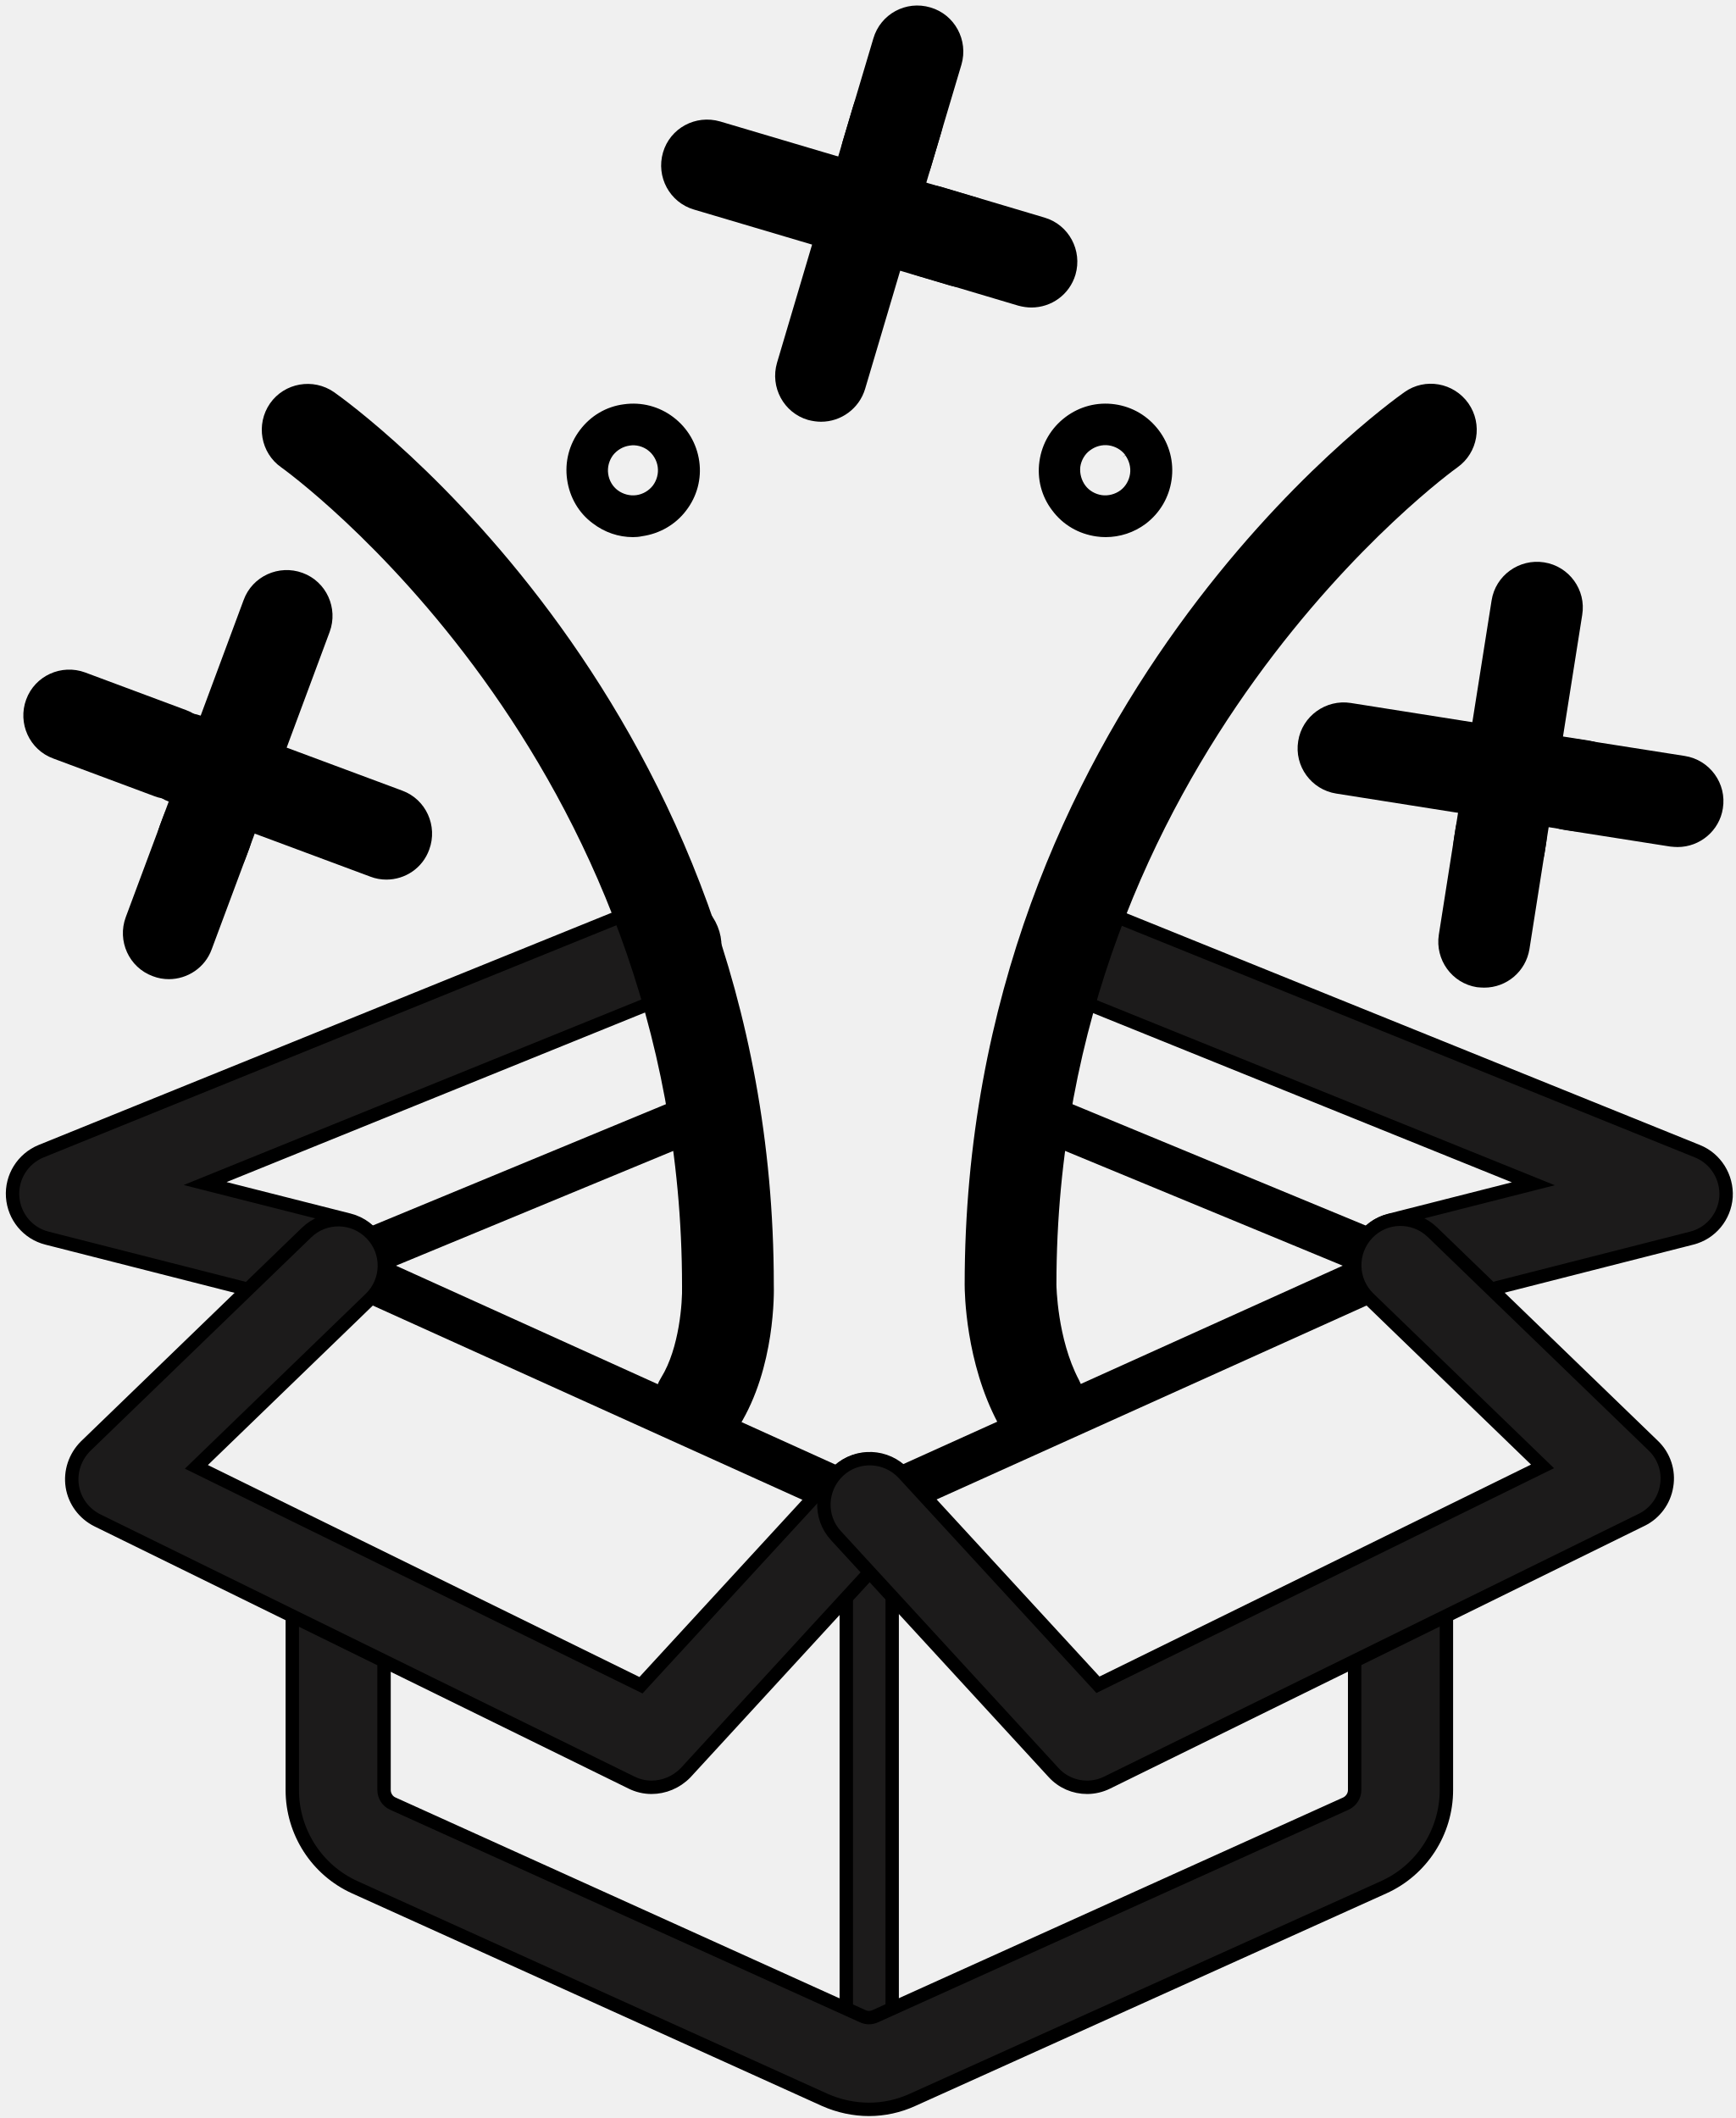
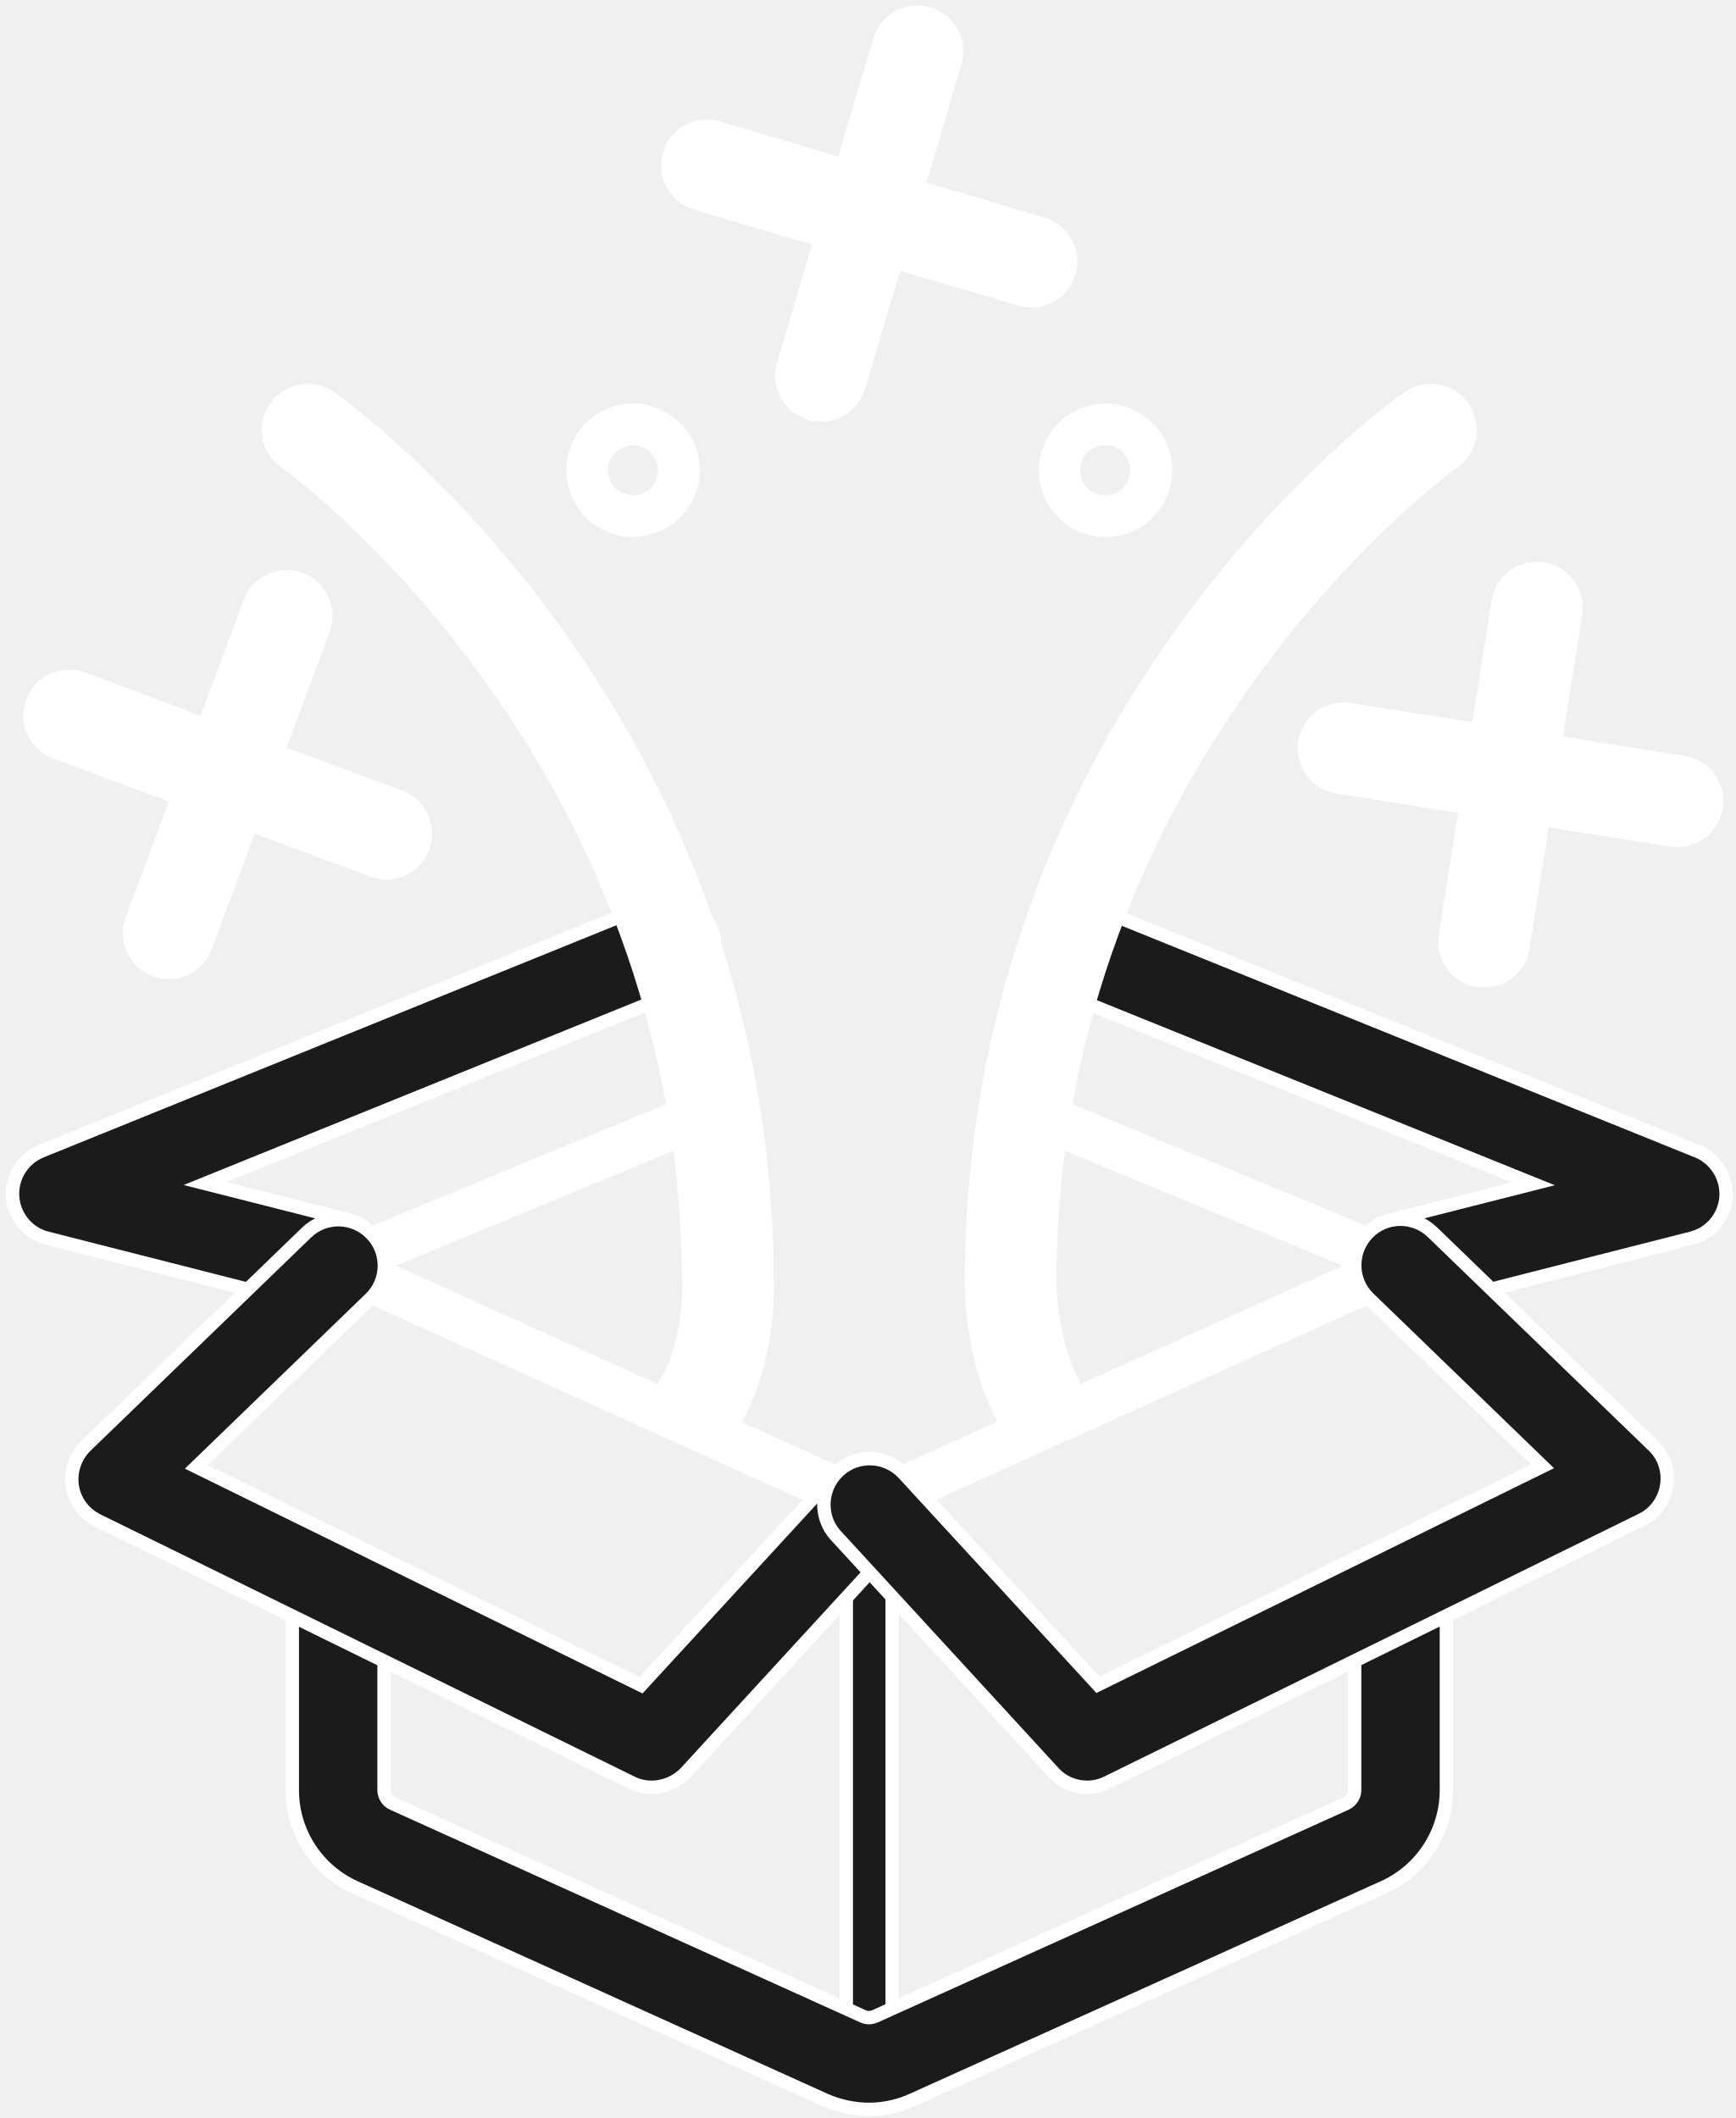
<svg xmlns="http://www.w3.org/2000/svg" width="127px" height="155px" viewBox="0 0 127 155" version="1.1">
-   <g id="Page-1" stroke="none" stroke-width="1" fill="none" fill-rule="evenodd">
-     <g id="services-launch-icon" fill-rule="nonzero">
-       <g id="Path" transform="translate(48.2208, 0.160055)" fill="#000000">
-         <path d="M16.664,14.521 C16.345,14.521 16.026,14.471 15.707,14.387 C13.928,13.866 12.921,11.986 13.441,10.207 L15.691,2.652 C16.211,0.873 18.074,-0.151 19.871,0.386 C21.65,0.907 22.657,2.787 22.137,4.566 L19.887,12.12 C19.451,13.564 18.125,14.521 16.664,14.521 Z" />
-         <path d="M11.863,30.704 C11.544,30.704 11.225,30.654 10.906,30.57 C9.127,30.049 8.119,28.169 8.64,26.39 L14.213,7.605 C14.734,5.825 16.614,4.801 18.393,5.338 C20.173,5.859 21.18,7.739 20.66,9.518 L15.086,28.303 C14.65,29.747 13.324,30.704 11.863,30.704 Z" />
-         <path d="M27.257,22.344 C26.938,22.344 26.619,22.294 26.3,22.21 L18.746,19.96 C16.966,19.44 15.959,17.56 16.48,15.78 C17,14.001 18.88,12.977 20.66,13.514 L28.214,15.763 C29.993,16.284 31.001,18.164 30.48,19.943 C30.044,21.404 28.717,22.344 27.257,22.344 Z" />
-         <path d="M22.305,20.883 C21.986,20.883 21.667,20.833 21.348,20.749 L2.563,15.176 C0.783,14.655 -0.224,12.775 0.297,10.996 C0.817,9.216 2.68,8.209 4.477,8.729 L23.262,14.303 C25.041,14.823 26.048,16.703 25.528,18.483 C25.091,19.927 23.748,20.883 22.305,20.883 Z" />
-       </g>
-       <g id="Path" transform="translate(1.496122, 41.38223)" fill="#000000">
-         <path d="M13.346,23.594 C12.96,23.594 12.557,23.526 12.171,23.375 C10.425,22.737 9.552,20.79 10.19,19.061 L16.334,2.526 C16.972,0.78 18.919,-0.093 20.648,0.545 C22.394,1.183 23.267,3.13 22.629,4.859 L16.485,21.394 C15.998,22.754 14.706,23.594 13.346,23.594 Z" />
-         <path d="M10.861,30.275 C10.475,30.275 10.072,30.208 9.686,30.057 C7.94,29.419 7.067,27.472 7.705,25.742 L10.458,18.356 C11.096,16.61 13.044,15.737 14.773,16.375 C16.519,17.013 17.392,18.96 16.754,20.689 L14.001,28.076 C13.514,29.436 12.221,30.275 10.861,30.275 Z" />
-         <path d="M26.776,22.989 C26.39,22.989 25.987,22.922 25.601,22.771 L10.895,17.298 C9.149,16.66 8.276,14.713 8.914,12.984 C9.552,11.238 11.499,10.365 13.228,11.003 L27.934,16.476 C29.68,17.114 30.553,19.061 29.915,20.79 C29.428,22.15 28.152,22.989 26.776,22.989 Z" />
-         <path d="M10.962,17.097 C10.576,17.097 10.173,17.03 9.787,16.879 L2.401,14.126 C0.655,13.488 -0.218,11.54 0.42,9.811 C1.058,8.065 3.005,7.192 4.734,7.83 L12.12,10.583 C13.866,11.221 14.739,13.169 14.101,14.898 C13.615,16.258 12.322,17.097 10.962,17.097 Z" />
-       </g>
-       <g id="Path" transform="translate(94.75896, 40.91592)" fill="#000000">
-         <path d="M14.965,24.329 C14.797,24.329 14.612,24.312 14.428,24.295 C12.598,24.01 11.339,22.28 11.641,20.451 L14.394,3.025 C14.68,1.196 16.409,-0.047 18.238,0.239 C20.068,0.524 21.327,2.253 21.025,4.083 L18.272,21.508 C18.02,23.137 16.593,24.329 14.965,24.329 Z" />
-         <path d="M13.857,31.362 C13.689,31.362 13.504,31.346 13.32,31.329 C11.49,31.043 10.248,29.314 10.533,27.485 L11.759,19.695 C12.044,17.865 13.773,16.623 15.603,16.909 C17.433,17.194 18.675,18.923 18.39,20.753 L17.164,28.542 C16.895,30.187 15.485,31.362 13.857,31.362 Z" />
-         <path d="M28.009,21.072 C27.841,21.072 27.656,21.055 27.472,21.038 L19.682,19.813 C17.852,19.527 16.593,17.798 16.895,15.968 C17.181,14.139 18.927,12.896 20.74,13.182 L28.529,14.407 C30.359,14.693 31.618,16.422 31.316,18.252 C31.064,19.88 29.637,21.072 28.009,21.072 Z" />
-         <path d="M20.975,19.947 C20.807,19.947 20.622,19.93 20.438,19.913 L3.029,17.16 C1.199,16.875 -0.06,15.146 0.242,13.316 C0.528,11.486 2.274,10.244 4.087,10.529 L21.512,13.282 C23.342,13.568 24.601,15.297 24.299,17.127 C24.03,18.772 22.603,19.947 20.975,19.947 Z" />
-       </g>
-       <path d="M63.609,152.186 C62.686,152.186 61.93,151.431 61.93,150.507 L61.93,111.678 C61.93,110.755 62.686,109.999 63.609,109.999 C64.532,109.999 65.288,110.755 65.288,111.678 L65.288,150.507 C65.288,151.431 64.532,152.186 63.609,152.186 Z" id="Path" stroke="#000000" stroke-width="0.98" fill="#1C1B1B" />
-       <path d="M63.592,154.368 C62.501,154.368 61.393,154.133 60.369,153.68 L25.972,138.118 C23.185,136.859 21.389,134.072 21.389,131 L21.389,116.412 C21.389,114.566 22.9,113.055 24.747,113.055 C26.593,113.055 28.104,114.566 28.104,116.412 L28.104,131 C28.104,131.42 28.356,131.823 28.742,131.991 L63.139,147.553 C63.425,147.687 63.743,147.687 64.046,147.553 L98.493,131.991 C98.879,131.806 99.131,131.42 99.131,131 L99.131,116.412 C99.131,114.566 100.642,113.055 102.489,113.055 C104.335,113.055 105.846,114.566 105.846,116.412 L105.846,131 C105.846,134.056 104.05,136.859 101.246,138.118 L66.799,153.663 C65.775,154.133 64.684,154.368 63.592,154.368 Z" id="Path" stroke="#000000" stroke-width="0.98" fill="#1C1B1B" />
-       <path d="M63.576,111.796 C63.341,111.796 63.106,111.745 62.887,111.645 L24.058,94.085 C23.454,93.816 23.068,93.195 23.068,92.524 C23.068,91.852 23.487,91.265 24.109,90.996 L51.573,79.631 C52.429,79.279 53.419,79.682 53.772,80.538 C54.124,81.394 53.721,82.384 52.865,82.737 L28.977,92.625 L63.576,108.287 L98.258,92.625 L75.36,83.157 C74.504,82.804 74.101,81.814 74.454,80.957 C74.806,80.101 75.78,79.698 76.653,80.051 L103.143,91.013 C103.764,91.265 104.167,91.869 104.185,92.541 C104.201,93.212 103.815,93.816 103.194,94.102 L64.264,111.661 C64.046,111.762 63.811,111.796 63.576,111.796 Z" id="Path" fill="#000000" />
-       <g id="Path" transform="translate(0.750019, 65.63057)" fill="#1C1B1B" stroke="#000000" stroke-width="0.98">
-         <path d="M23.946,30.284 C23.678,30.284 23.392,30.251 23.124,30.184 L2.693,24.98 C1.283,24.627 0.276,23.402 0.175,21.958 C0.075,20.514 0.914,19.171 2.257,18.617 L46.945,0.504 C48.657,-0.185 50.621,0.638 51.309,2.35 C52.015,4.063 51.175,6.027 49.463,6.715 L14.26,20.984 L24.786,23.653 C26.582,24.107 27.673,25.936 27.22,27.733 C26.817,29.277 25.44,30.284 23.946,30.284 Z" />
-         <path d="M101.772,30.284 C100.278,30.284 98.902,29.277 98.515,27.749 C98.062,25.953 99.153,24.123 100.95,23.67 L111.458,21.001 L76.977,7.067 C75.265,6.379 74.426,4.415 75.114,2.703 C75.802,0.99 77.766,0.151 79.479,0.839 L123.461,18.617 C124.804,19.154 125.644,20.514 125.56,21.958 C125.459,23.402 124.452,24.627 123.042,24.98 L102.612,30.184 C102.326,30.251 102.041,30.284 101.772,30.284 Z" />
-       </g>
-       <g id="Path" transform="translate(4.853584, 89.1328)" fill="#1C1B1B" stroke="#000000" stroke-width="0.98">
-         <path d="M42.824,41.666 C42.321,41.666 41.817,41.549 41.347,41.314 L2.266,22.126 C1.293,21.639 0.604,20.716 0.436,19.641 C0.269,18.567 0.638,17.476 1.41,16.703 L17.576,1.074 C18.903,-0.218 21.035,-0.185 22.327,1.158 C23.62,2.485 23.586,4.617 22.243,5.909 L9.518,18.214 L42.052,34.196 L56.271,18.735 C57.53,17.375 59.645,17.274 61.022,18.533 C62.382,19.792 62.482,21.907 61.223,23.284 L45.309,40.609 C44.637,41.297 43.731,41.666 42.824,41.666 Z" />
-         <path d="M74.704,41.666 C73.78,41.666 72.891,41.297 72.236,40.575 L56.321,23.25 C55.062,21.891 55.163,19.759 56.523,18.5 C57.883,17.241 60.015,17.341 61.274,18.701 L75.493,34.162 L108.026,18.181 L95.302,5.876 C93.975,4.583 93.942,2.468 95.218,1.125 C96.493,-0.218 98.625,-0.252 99.968,1.041 L116.135,16.67 C116.924,17.425 117.293,18.533 117.108,19.608 C116.94,20.682 116.252,21.622 115.278,22.092 L76.181,41.314 C75.711,41.549 75.19,41.666 74.704,41.666 Z" />
-       </g>
-       <g id="Shape" transform="translate(41.03957, 29.1648)" fill="#000000">
-         <path d="M39.861,10.143 C39.642,10.143 39.407,10.126 39.189,10.093 C37.896,9.908 36.755,9.254 35.966,8.196 C35.177,7.172 34.841,5.879 35.026,4.587 C35.21,3.294 35.882,2.153 36.923,1.364 C37.964,0.574 39.256,0.239 40.549,0.423 C41.841,0.608 42.966,1.28 43.755,2.32 C44.544,3.361 44.88,4.654 44.695,5.946 C44.511,7.239 43.839,8.381 42.798,9.17 C41.942,9.808 40.918,10.143 39.861,10.143 Z M38.383,6.366 C38.669,6.752 39.122,7.004 39.592,7.071 C40.062,7.138 40.566,7.004 40.952,6.719 C41.338,6.433 41.59,5.98 41.657,5.51 C41.724,5.023 41.59,4.536 41.304,4.15 L41.052,4.335 L41.304,4.133 C41.304,4.133 41.304,4.133 41.304,4.133 C41.019,3.747 40.566,3.495 40.096,3.428 C39.609,3.361 39.122,3.495 38.719,3.798 C38.35,4.066 38.081,4.52 38.014,5.006 C37.964,5.493 38.098,5.98 38.383,6.366 Z" />
-         <path d="M5.279,10.143 C4.221,10.143 3.197,9.791 2.341,9.136 C1.317,8.381 0.645,7.239 0.461,5.93 C0.276,4.637 0.612,3.344 1.401,2.304 C2.19,1.263 3.315,0.591 4.607,0.423 C5.9,0.239 7.192,0.574 8.233,1.364 C9.274,2.153 9.946,3.294 10.13,4.587 C10.315,5.879 9.962,7.172 9.173,8.196 C8.401,9.22 7.243,9.891 5.95,10.076 C5.715,10.126 5.497,10.143 5.279,10.143 Z M3.818,4.15 C3.818,4.15 3.818,4.167 3.818,4.15 C3.533,4.536 3.398,5.023 3.466,5.51 C3.533,5.997 3.785,6.433 4.171,6.719 C4.557,7.004 5.06,7.138 5.53,7.071 C6.017,7.004 6.454,6.735 6.739,6.366 C7.025,5.98 7.159,5.493 7.092,5.006 C7.025,4.52 6.756,4.066 6.37,3.781 C6.017,3.512 5.514,3.361 5.027,3.445 C4.557,3.512 4.12,3.764 3.818,4.15 L4.07,4.335 L3.818,4.15 Z" />
-       </g>
-       <g id="Path" transform="translate(18.74975, 27.95238)" fill="#000000">
-         <path d="M32.47,77.985 C31.866,77.985 31.245,77.817 30.708,77.481 C29.13,76.507 28.66,74.426 29.633,72.864 C30.976,70.699 31.195,67.308 31.161,66.183 C31.161,27.32 2.119,6.454 1.834,6.252 C0.323,5.195 -0.047,3.096 1.011,1.569 C2.069,0.058 4.167,-0.311 5.695,0.746 C7.004,1.669 37.876,23.845 37.876,66.066 C37.893,66.569 37.993,72.126 35.341,76.407 C34.686,77.431 33.595,77.985 32.47,77.985 Z" />
-         <path d="M57.248,77.968 C56.04,77.968 54.881,77.33 54.277,76.188 C51.91,71.74 51.843,66.636 51.843,66.066 C51.843,23.845 82.715,1.669 84.024,0.746 C85.535,-0.328 87.633,0.041 88.708,1.569 C89.765,3.08 89.413,5.178 87.902,6.252 L87.902,6.252 C87.6,6.454 58.558,27.438 58.558,66.066 C58.558,66.099 58.608,70.011 60.203,73.032 C61.076,74.677 60.455,76.709 58.81,77.582 C58.323,77.85 57.786,77.968 57.248,77.968 Z" />
+   <g id="home" stroke="none" stroke-width="1" fill="none" fill-rule="evenodd">
+     <g id="zerodark-home-desktop-copy-5" transform="translate(-971, -2834)" fill-rule="nonzero">
+       <g id="Group-20" transform="translate(4, 0)">
+         <g id="Group" transform="translate(967.75, 2834.16)">
+           <g transform="translate(47.47078, 0)" fill="#FFFFFF" id="Path">
+             <path d="M16.664,14.521 C16.345,14.521 16.026,14.471 15.707,14.387 C13.928,13.866 12.921,11.986 13.441,10.207 L15.691,2.652 C16.211,0.873 18.074,-0.151 19.871,0.386 C21.65,0.907 22.657,2.787 22.137,4.566 L19.887,12.12 C19.451,13.564 18.125,14.521 16.664,14.521 Z" />
+             <path d="M11.863,30.704 C11.544,30.704 11.225,30.654 10.906,30.57 C9.127,30.049 8.119,28.169 8.64,26.39 L14.213,7.605 C14.734,5.825 16.614,4.801 18.393,5.338 C20.173,5.859 21.18,7.739 20.66,9.518 L15.086,28.303 C14.65,29.747 13.324,30.704 11.863,30.704 Z" />
+             <path d="M27.257,22.344 C26.938,22.344 26.619,22.294 26.3,22.21 L18.746,19.96 C16.966,19.44 15.959,17.56 16.48,15.78 C17,14.001 18.88,12.977 20.66,13.514 L28.214,15.763 C29.993,16.284 31.001,18.164 30.48,19.943 C30.044,21.404 28.717,22.344 27.257,22.344 Z" />
+             <path d="M22.305,20.883 C21.986,20.883 21.667,20.833 21.348,20.749 L2.563,15.176 C0.783,14.655 -0.224,12.775 0.297,10.996 C0.817,9.216 2.68,8.209 4.477,8.729 L23.262,14.303 C25.041,14.823 26.048,16.703 25.528,18.483 C25.091,19.927 23.748,20.883 22.305,20.883 Z" />
+           </g>
+           <g transform="translate(0.746103, 41.22218)" fill="#FFFFFF" id="Path">
+             <path d="M13.346,23.594 C12.96,23.594 12.557,23.526 12.171,23.375 C10.425,22.737 9.552,20.79 10.19,19.061 L16.334,2.526 C16.972,0.78 18.919,-0.093 20.648,0.545 C22.394,1.183 23.267,3.13 22.629,4.859 L16.485,21.394 C15.998,22.754 14.706,23.594 13.346,23.594 Z" />
+             <path d="M10.861,30.275 C10.475,30.275 10.072,30.208 9.686,30.057 C7.94,29.419 7.067,27.472 7.705,25.742 L10.458,18.356 C11.096,16.61 13.044,15.737 14.773,16.375 C16.519,17.013 17.392,18.96 16.754,20.689 L14.001,28.076 C13.514,29.436 12.221,30.275 10.861,30.275 Z" />
+             <path d="M26.776,22.989 C26.39,22.989 25.987,22.922 25.601,22.771 L10.895,17.298 C9.149,16.66 8.276,14.713 8.914,12.984 C9.552,11.238 11.499,10.365 13.228,11.003 L27.934,16.476 C29.68,17.114 30.553,19.061 29.915,20.79 C29.428,22.15 28.152,22.989 26.776,22.989 Z" />
+             <path d="M10.962,17.097 C10.576,17.097 10.173,17.03 9.787,16.879 L2.401,14.126 C0.655,13.488 -0.218,11.54 0.42,9.811 C1.058,8.065 3.005,7.192 4.734,7.83 L12.12,10.583 C13.866,11.221 14.739,13.169 14.101,14.898 C13.615,16.258 12.322,17.097 10.962,17.097 Z" />
+           </g>
+           <g transform="translate(94.00894, 40.75586)" fill="#FFFFFF" id="Path">
+             <path d="M14.965,24.329 C14.797,24.329 14.612,24.312 14.428,24.295 C12.598,24.01 11.339,22.28 11.641,20.451 L14.394,3.025 C14.68,1.196 16.409,-0.047 18.238,0.239 C20.068,0.524 21.327,2.253 21.025,4.083 L18.272,21.508 C18.02,23.137 16.593,24.329 14.965,24.329 Z" />
+             <path d="M13.857,31.362 C13.689,31.362 13.504,31.346 13.32,31.329 C11.49,31.043 10.248,29.314 10.533,27.485 L11.759,19.695 C12.044,17.865 13.773,16.623 15.603,16.909 C17.433,17.194 18.675,18.923 18.39,20.753 L17.164,28.542 C16.895,30.187 15.485,31.362 13.857,31.362 Z" />
+             <path d="M28.009,21.072 C27.841,21.072 27.656,21.055 27.472,21.038 L19.682,19.813 C17.852,19.527 16.593,17.798 16.895,15.968 C17.181,14.139 18.927,12.896 20.74,13.182 L28.529,14.407 C30.359,14.693 31.618,16.422 31.316,18.252 C31.064,19.88 29.637,21.072 28.009,21.072 Z" />
+             <path d="M20.975,19.947 C20.807,19.947 20.622,19.93 20.438,19.913 L3.029,17.16 C1.199,16.875 -0.06,15.146 0.242,13.316 C0.528,11.486 2.274,10.244 4.087,10.529 L21.512,13.282 C23.342,13.568 24.601,15.297 24.299,17.127 C24.03,18.772 22.603,19.947 20.975,19.947 Z" />
+           </g>
+           <path d="M62.859,152.026 C61.936,152.026 61.18,151.27 61.18,150.347 L61.18,111.518 C61.18,110.595 61.936,109.839 62.859,109.839 C63.782,109.839 64.538,110.595 64.538,111.518 L64.538,150.347 C64.538,151.27 63.782,152.026 62.859,152.026 Z" id="Path" stroke="#FFFFFF" stroke-width="0.98" fill="#1C1B1B" />
+           <path d="M62.842,154.208 C61.751,154.208 60.643,153.973 59.619,153.52 L25.222,137.958 C22.435,136.699 20.639,133.912 20.639,130.84 L20.639,116.252 C20.639,114.406 22.15,112.895 23.997,112.895 C25.843,112.895 27.354,114.406 27.354,116.252 L27.354,130.84 C27.354,131.26 27.606,131.663 27.992,131.831 L62.389,147.393 C62.674,147.527 62.993,147.527 63.296,147.393 L97.743,131.831 C98.129,131.646 98.381,131.26 98.381,130.84 L98.381,116.252 C98.381,114.406 99.892,112.895 101.739,112.895 C103.585,112.895 105.096,114.406 105.096,116.252 L105.096,130.84 C105.096,133.896 103.3,136.699 100.496,137.958 L66.049,153.503 C65.025,153.973 63.934,154.208 62.842,154.208 Z" id="Path" stroke="#FFFFFF" stroke-width="0.98" fill="#1C1B1B" />
+           <path d="M62.826,111.636 C62.591,111.636 62.356,111.585 62.137,111.485 L23.308,93.925 C22.704,93.656 22.318,93.035 22.318,92.364 C22.318,91.692 22.737,91.105 23.359,90.836 L50.823,79.471 C51.679,79.119 52.669,79.521 53.022,80.378 C53.374,81.234 52.971,82.224 52.115,82.577 L28.227,92.465 L62.826,108.127 L97.508,92.465 L74.61,82.996 C73.754,82.644 73.351,81.653 73.704,80.797 C74.056,79.941 75.03,79.538 75.903,79.891 L102.393,90.853 C103.014,91.105 103.417,91.709 103.435,92.381 C103.451,93.052 103.065,93.656 102.444,93.942 L63.514,111.501 C63.296,111.602 63.061,111.636 62.826,111.636 Z" id="Path" fill="#FFFFFF" />
+           <g transform="translate(0, 65.47051)" fill="#1C1B1B" id="Path" stroke="#FFFFFF" stroke-width="0.98">
+             <path d="M23.946,30.284 C23.678,30.284 23.392,30.251 23.124,30.184 L2.693,24.98 C1.283,24.627 0.276,23.402 0.175,21.958 C0.075,20.514 0.914,19.171 2.257,18.617 L46.945,0.504 C48.657,-0.185 50.621,0.638 51.309,2.35 C52.015,4.063 51.175,6.027 49.463,6.715 L14.26,20.984 L24.786,23.653 C26.582,24.107 27.673,25.936 27.22,27.733 C26.817,29.277 25.44,30.284 23.946,30.284 Z" />
+             <path d="M101.772,30.284 C100.278,30.284 98.902,29.277 98.515,27.749 C98.062,25.953 99.153,24.123 100.95,23.67 L111.458,21.001 L76.977,7.067 C75.265,6.379 74.426,4.415 75.114,2.703 C75.802,0.99 77.766,0.151 79.479,0.839 L123.461,18.617 C124.804,19.154 125.644,20.514 125.56,21.958 C125.459,23.402 124.452,24.627 123.042,24.98 L102.612,30.184 C102.326,30.251 102.041,30.284 101.772,30.284 Z" />
+           </g>
+           <g transform="translate(4.103565, 88.97275)" fill="#1C1B1B" id="Path" stroke="#FFFFFF" stroke-width="0.98">
+             <path d="M42.824,41.666 C42.321,41.666 41.817,41.549 41.347,41.314 L2.266,22.126 C1.293,21.639 0.604,20.716 0.436,19.641 C0.269,18.567 0.638,17.476 1.41,16.703 L17.576,1.074 C18.903,-0.218 21.035,-0.185 22.327,1.158 C23.62,2.485 23.586,4.617 22.243,5.909 L9.518,18.214 L42.052,34.196 L56.271,18.735 C57.53,17.375 59.645,17.274 61.022,18.533 C62.382,19.792 62.482,21.907 61.223,23.284 L45.309,40.609 C44.637,41.297 43.731,41.666 42.824,41.666 Z" />
+             <path d="M74.704,41.666 C73.78,41.666 72.891,41.297 72.236,40.575 L56.321,23.25 C55.062,21.891 55.163,19.759 56.523,18.5 C57.883,17.241 60.015,17.341 61.274,18.701 L75.493,34.162 L108.026,18.181 L95.302,5.876 C93.975,4.583 93.942,2.468 95.218,1.125 C96.493,-0.218 98.625,-0.252 99.968,1.041 L116.135,16.67 C116.924,17.425 117.293,18.533 117.108,19.608 C116.94,20.682 116.252,21.622 115.278,22.092 L76.181,41.314 C75.711,41.549 75.19,41.666 74.704,41.666 Z" />
+           </g>
+           <g transform="translate(40.28955, 29.00474)" fill="#FFFFFF" id="Shape">
+             <path d="M39.861,10.143 C39.642,10.143 39.407,10.126 39.189,10.093 C37.896,9.908 36.755,9.254 35.966,8.196 C35.177,7.172 34.841,5.879 35.026,4.587 C35.21,3.294 35.882,2.153 36.923,1.364 C37.964,0.574 39.256,0.239 40.549,0.423 C41.841,0.608 42.966,1.28 43.755,2.32 C44.544,3.361 44.88,4.654 44.695,5.946 C44.511,7.239 43.839,8.381 42.798,9.17 C41.942,9.808 40.918,10.143 39.861,10.143 Z M38.383,6.366 C38.669,6.752 39.122,7.004 39.592,7.071 C40.062,7.138 40.566,7.004 40.952,6.719 C41.338,6.433 41.59,5.98 41.657,5.51 C41.724,5.023 41.59,4.536 41.304,4.15 L41.052,4.335 L41.304,4.133 C41.304,4.133 41.304,4.133 41.304,4.133 C41.019,3.747 40.566,3.495 40.096,3.428 C39.609,3.361 39.122,3.495 38.719,3.798 C38.35,4.066 38.081,4.52 38.014,5.006 C37.964,5.493 38.098,5.98 38.383,6.366 Z" />
+             <path d="M5.279,10.143 C4.221,10.143 3.197,9.791 2.341,9.136 C1.317,8.381 0.645,7.239 0.461,5.93 C0.276,4.637 0.612,3.344 1.401,2.304 C2.19,1.263 3.315,0.591 4.607,0.423 C5.9,0.239 7.192,0.574 8.233,1.364 C9.274,2.153 9.946,3.294 10.13,4.587 C10.315,5.879 9.962,7.172 9.173,8.196 C8.401,9.22 7.243,9.891 5.95,10.076 C5.715,10.126 5.497,10.143 5.279,10.143 Z M3.818,4.15 C3.818,4.15 3.818,4.167 3.818,4.15 C3.533,4.536 3.398,5.023 3.466,5.51 C3.533,5.997 3.785,6.433 4.171,6.719 C4.557,7.004 5.06,7.138 5.53,7.071 C6.017,7.004 6.454,6.735 6.739,6.366 C7.025,5.98 7.159,5.493 7.092,5.006 C7.025,4.52 6.756,4.066 6.37,3.781 C6.017,3.512 5.514,3.361 5.027,3.445 C4.557,3.512 4.12,3.764 3.818,4.15 L4.07,4.335 L3.818,4.15 Z" />
+           </g>
+           <g transform="translate(17.99973, 27.79233)" fill="#FFFFFF" id="Path">
+             <path d="M32.47,77.985 C31.866,77.985 31.245,77.817 30.708,77.481 C29.13,76.507 28.66,74.426 29.633,72.864 C30.976,70.699 31.195,67.308 31.161,66.183 C31.161,27.32 2.119,6.454 1.834,6.252 C0.323,5.195 -0.047,3.096 1.011,1.569 C2.069,0.058 4.167,-0.311 5.695,0.746 C7.004,1.669 37.876,23.845 37.876,66.066 C37.893,66.569 37.993,72.126 35.341,76.407 C34.686,77.431 33.595,77.985 32.47,77.985 Z" />
+             <path d="M57.248,77.968 C56.04,77.968 54.881,77.33 54.277,76.188 C51.91,71.74 51.843,66.636 51.843,66.066 C51.843,23.845 82.715,1.669 84.024,0.746 C85.535,-0.328 87.633,0.041 88.708,1.569 C89.765,3.08 89.413,5.178 87.902,6.252 L87.902,6.252 C87.6,6.454 58.558,27.438 58.558,66.066 C58.558,66.099 58.608,70.011 60.203,73.032 C61.076,74.677 60.455,76.709 58.81,77.582 C58.323,77.85 57.786,77.968 57.248,77.968 Z" />
+           </g>
+         </g>
      </g>
    </g>
  </g>
</svg>
